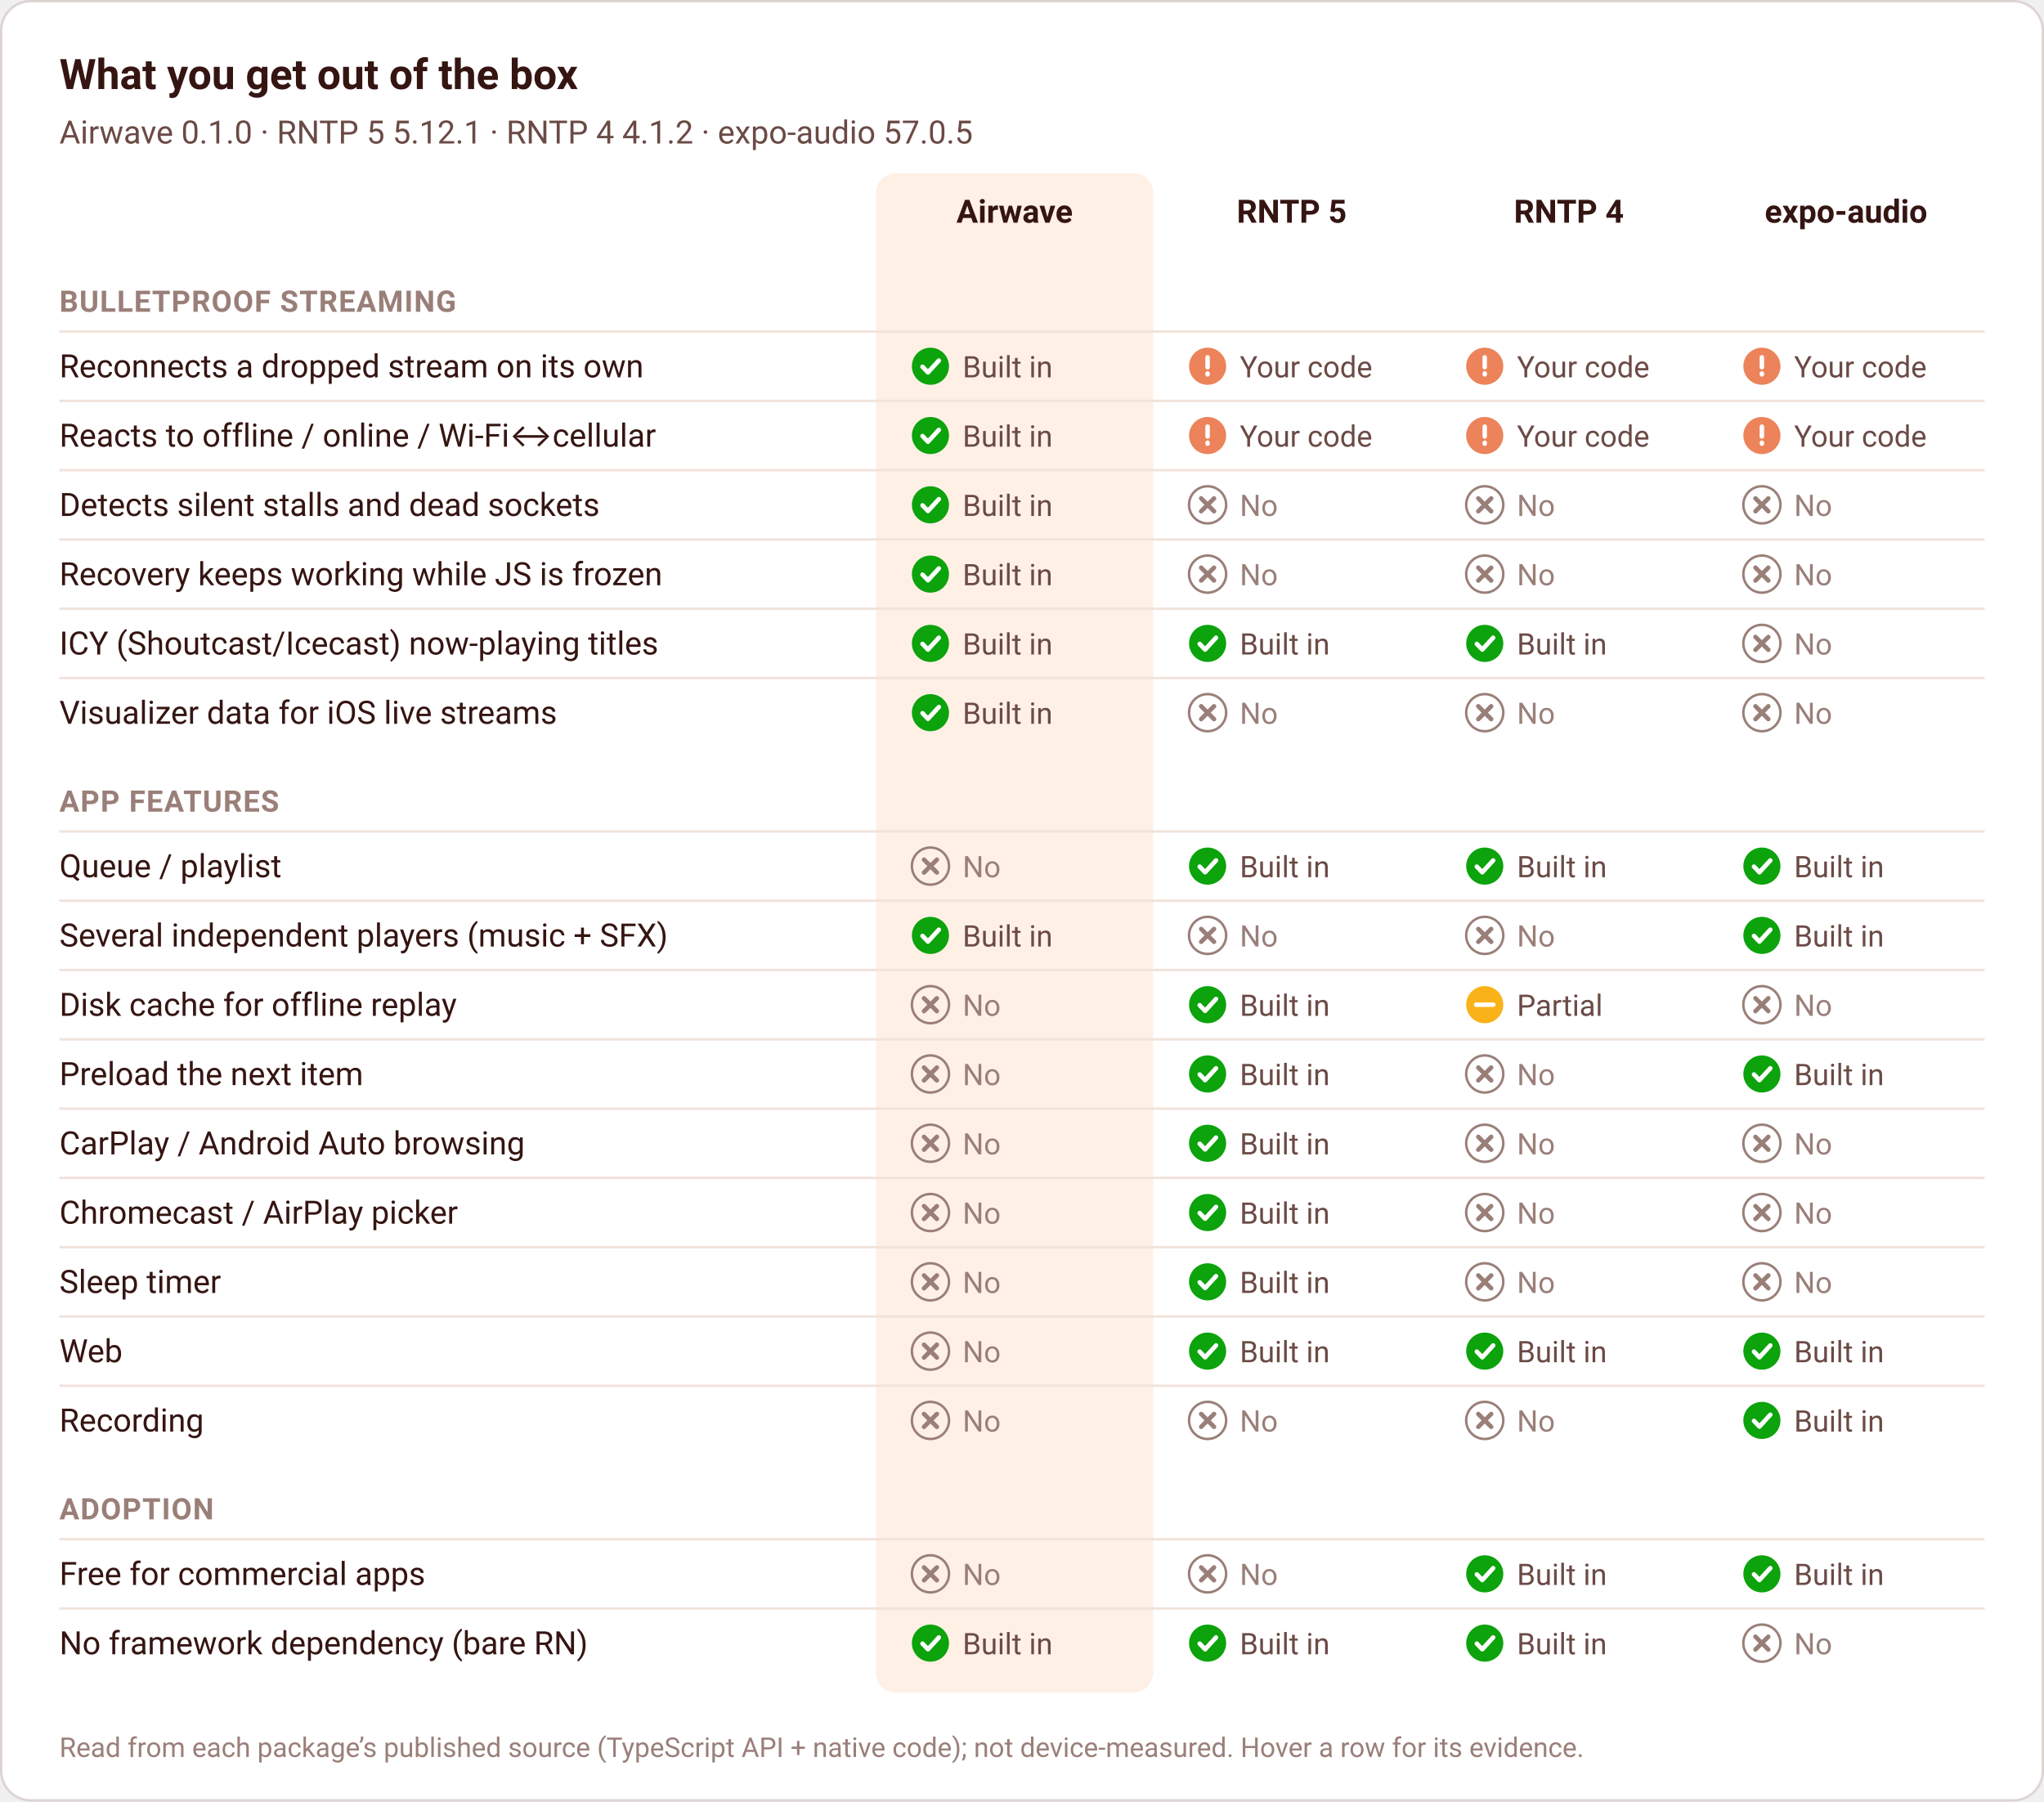
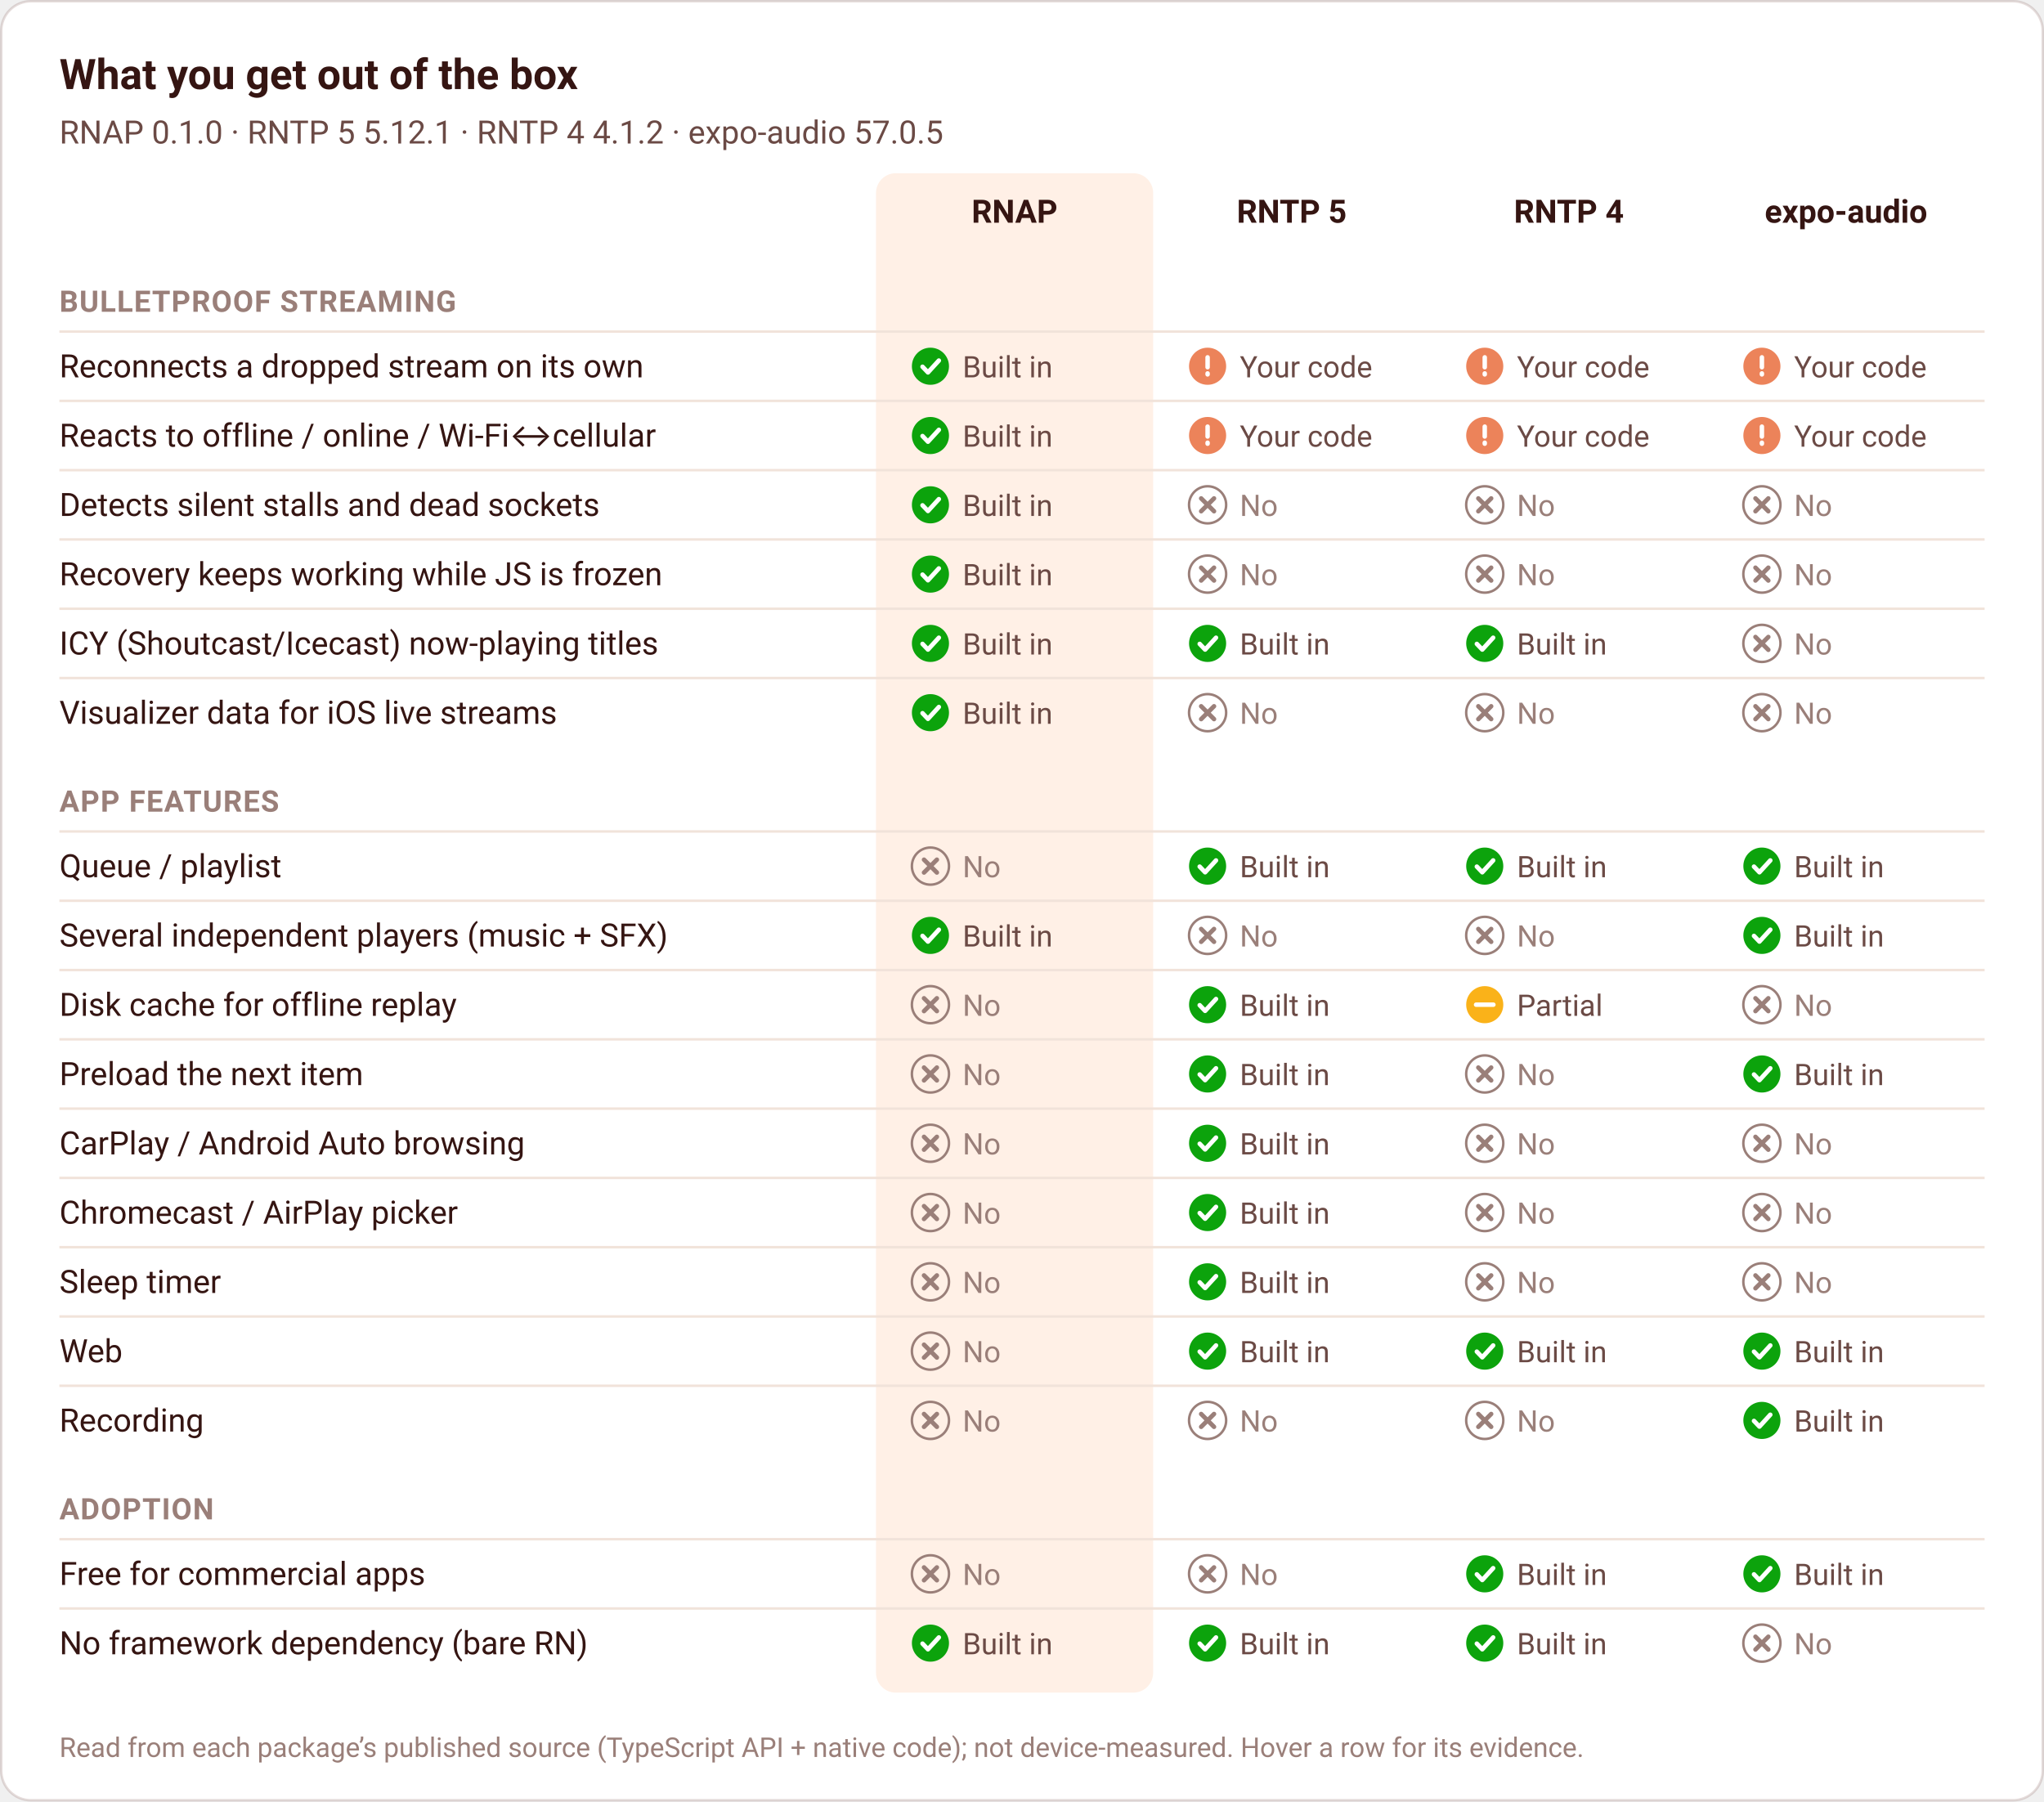
<svg xmlns="http://www.w3.org/2000/svg" width="826" height="728" viewBox="0 0 826 728" font-family="system-ui, -apple-system, &quot;Segoe UI&quot;, Roboto, sans-serif" role="img" aria-labelledby="t d">
  <rect x="0.5" y="0.5" width="825" height="727" rx="12" fill="#ffffff" stroke="rgba(91,34,28,0.16)" />
  <text x="24" y="36" font-size="17" font-weight="600" fill="#351512">What you get out of the box</text>
-   <text x="24" y="58" font-size="13" fill="#6b4a45">Airwave 0.1.0 · RNTP 5 5.12.1 · RNTP 4 4.1.2 · expo-audio 57.0.5</text>
+   <text x="24" y="58" font-size="13" fill="#6b4a45">RNAP 0.1.0 · RNTP 5 5.12.1 · RNTP 4 4.1.2 · expo-audio 57.0.5</text>
  <rect x="354" y="70" width="112" height="614" rx="8" fill="#fff0e6" />
-   <text x="410" y="90" font-size="13" font-weight="600" fill="#351512" text-anchor="middle">Airwave</text>
+   <text x="410" y="90" font-size="13" font-weight="600" fill="#351512" text-anchor="middle">RNAP</text>
  <text x="522" y="90" font-size="13" font-weight="600" fill="#351512" text-anchor="middle">RNTP 5</text>
  <text x="634" y="90" font-size="13" font-weight="600" fill="#351512" text-anchor="middle">RNTP 4</text>
  <text x="746" y="90" font-size="13" font-weight="600" fill="#351512" text-anchor="middle">expo-audio</text>
  <text x="24" y="126" font-size="12" font-weight="600" fill="#9a7f79" letter-spacing="0.4">BULLETPROOF STREAMING</text>
  <line x1="24" y1="134" x2="802" y2="134" stroke="#f1e3da" stroke-width="1" />
  <text x="24" y="152.5" font-size="13" fill="#351512">Reconnects a dropped stream on its own</text>
  <g transform="translate(376,148)">
    <circle r="7.5" fill="#0ca30c" stroke="none" stroke-width="1" />
    <path d="M-3.2,0.2l2.2,2.3l4.4,-4.8" stroke="#ffffff" stroke-width="1.8" stroke-linecap="round" stroke-linejoin="round" fill="none" />
  </g>
  <text x="389" y="152.5" font-size="12" fill="#6b4a45">Built in</text>
  <g transform="translate(488,148)">
    <circle r="7.5" fill="#ec835a" stroke="none" stroke-width="1" />
    <path d="M0,-3.6v4M0,2.9v0.4" stroke="#ffffff" stroke-width="1.8" stroke-linecap="round" stroke-linejoin="round" fill="none" />
  </g>
  <text x="501" y="152.5" font-size="12" fill="#6b4a45">Your code</text>
  <g transform="translate(600,148)">
    <circle r="7.5" fill="#ec835a" stroke="none" stroke-width="1" />
    <path d="M0,-3.6v4M0,2.9v0.4" stroke="#ffffff" stroke-width="1.8" stroke-linecap="round" stroke-linejoin="round" fill="none" />
  </g>
  <text x="613" y="152.5" font-size="12" fill="#6b4a45">Your code</text>
  <g transform="translate(712,148)">
    <circle r="7.5" fill="#ec835a" stroke="none" stroke-width="1" />
    <path d="M0,-3.6v4M0,2.9v0.4" stroke="#ffffff" stroke-width="1.8" stroke-linecap="round" stroke-linejoin="round" fill="none" />
  </g>
  <text x="725" y="152.5" font-size="12" fill="#6b4a45">Your code</text>
  <line x1="24" y1="162" x2="802" y2="162" stroke="#f1e3da" stroke-width="1" />
  <text x="24" y="180.5" font-size="13" fill="#351512">Reacts to offline / online / Wi-Fi↔cellular</text>
  <g transform="translate(376,176)">
    <circle r="7.5" fill="#0ca30c" stroke="none" stroke-width="1" />
    <path d="M-3.2,0.2l2.2,2.3l4.4,-4.8" stroke="#ffffff" stroke-width="1.8" stroke-linecap="round" stroke-linejoin="round" fill="none" />
  </g>
  <text x="389" y="180.5" font-size="12" fill="#6b4a45">Built in</text>
  <g transform="translate(488,176)">
    <circle r="7.5" fill="#ec835a" stroke="none" stroke-width="1" />
    <path d="M0,-3.6v4M0,2.9v0.4" stroke="#ffffff" stroke-width="1.8" stroke-linecap="round" stroke-linejoin="round" fill="none" />
  </g>
  <text x="501" y="180.5" font-size="12" fill="#6b4a45">Your code</text>
  <g transform="translate(600,176)">
    <circle r="7.5" fill="#ec835a" stroke="none" stroke-width="1" />
    <path d="M0,-3.6v4M0,2.9v0.4" stroke="#ffffff" stroke-width="1.8" stroke-linecap="round" stroke-linejoin="round" fill="none" />
  </g>
  <text x="613" y="180.5" font-size="12" fill="#6b4a45">Your code</text>
  <g transform="translate(712,176)">
    <circle r="7.5" fill="#ec835a" stroke="none" stroke-width="1" />
    <path d="M0,-3.6v4M0,2.9v0.4" stroke="#ffffff" stroke-width="1.8" stroke-linecap="round" stroke-linejoin="round" fill="none" />
  </g>
  <text x="725" y="180.5" font-size="12" fill="#6b4a45">Your code</text>
  <line x1="24" y1="190" x2="802" y2="190" stroke="#f1e3da" stroke-width="1" />
  <text x="24" y="208.5" font-size="13" fill="#351512">Detects silent stalls and dead sockets</text>
  <g transform="translate(376,204)">
    <circle r="7.5" fill="#0ca30c" stroke="none" stroke-width="1" />
    <path d="M-3.2,0.2l2.2,2.3l4.4,-4.8" stroke="#ffffff" stroke-width="1.8" stroke-linecap="round" stroke-linejoin="round" fill="none" />
  </g>
  <text x="389" y="208.5" font-size="12" fill="#6b4a45">Built in</text>
  <g transform="translate(488,204)">
    <circle r="7.5" fill="none" stroke="#9a7f79" stroke-width="1" />
    <path d="M-2.6,-2.6l5.2,5.2M2.6,-2.6l-5.2,5.2" stroke="#9a7f79" stroke-width="1.8" stroke-linecap="round" stroke-linejoin="round" fill="none" />
  </g>
  <text x="501" y="208.5" font-size="12" fill="#9a7f79">No</text>
  <g transform="translate(600,204)">
    <circle r="7.5" fill="none" stroke="#9a7f79" stroke-width="1" />
    <path d="M-2.6,-2.6l5.2,5.2M2.6,-2.6l-5.2,5.2" stroke="#9a7f79" stroke-width="1.8" stroke-linecap="round" stroke-linejoin="round" fill="none" />
  </g>
  <text x="613" y="208.5" font-size="12" fill="#9a7f79">No</text>
  <g transform="translate(712,204)">
    <circle r="7.5" fill="none" stroke="#9a7f79" stroke-width="1" />
    <path d="M-2.6,-2.6l5.2,5.2M2.6,-2.6l-5.2,5.2" stroke="#9a7f79" stroke-width="1.8" stroke-linecap="round" stroke-linejoin="round" fill="none" />
  </g>
  <text x="725" y="208.5" font-size="12" fill="#9a7f79">No</text>
  <line x1="24" y1="218" x2="802" y2="218" stroke="#f1e3da" stroke-width="1" />
  <text x="24" y="236.5" font-size="13" fill="#351512">Recovery keeps working while JS is frozen</text>
  <g transform="translate(376,232)">
    <circle r="7.5" fill="#0ca30c" stroke="none" stroke-width="1" />
    <path d="M-3.2,0.2l2.2,2.3l4.4,-4.8" stroke="#ffffff" stroke-width="1.8" stroke-linecap="round" stroke-linejoin="round" fill="none" />
  </g>
  <text x="389" y="236.5" font-size="12" fill="#6b4a45">Built in</text>
  <g transform="translate(488,232)">
    <circle r="7.5" fill="none" stroke="#9a7f79" stroke-width="1" />
    <path d="M-2.6,-2.6l5.2,5.2M2.6,-2.6l-5.2,5.2" stroke="#9a7f79" stroke-width="1.8" stroke-linecap="round" stroke-linejoin="round" fill="none" />
  </g>
  <text x="501" y="236.5" font-size="12" fill="#9a7f79">No</text>
  <g transform="translate(600,232)">
    <circle r="7.5" fill="none" stroke="#9a7f79" stroke-width="1" />
    <path d="M-2.6,-2.6l5.2,5.2M2.6,-2.6l-5.2,5.2" stroke="#9a7f79" stroke-width="1.8" stroke-linecap="round" stroke-linejoin="round" fill="none" />
  </g>
  <text x="613" y="236.5" font-size="12" fill="#9a7f79">No</text>
  <g transform="translate(712,232)">
    <circle r="7.5" fill="none" stroke="#9a7f79" stroke-width="1" />
    <path d="M-2.6,-2.6l5.2,5.2M2.6,-2.6l-5.2,5.2" stroke="#9a7f79" stroke-width="1.8" stroke-linecap="round" stroke-linejoin="round" fill="none" />
  </g>
  <text x="725" y="236.5" font-size="12" fill="#9a7f79">No</text>
  <line x1="24" y1="246" x2="802" y2="246" stroke="#f1e3da" stroke-width="1" />
  <text x="24" y="264.5" font-size="13" fill="#351512">ICY (Shoutcast/Icecast) now-playing titles</text>
  <g transform="translate(376,260)">
    <circle r="7.5" fill="#0ca30c" stroke="none" stroke-width="1" />
    <path d="M-3.2,0.2l2.2,2.3l4.4,-4.8" stroke="#ffffff" stroke-width="1.8" stroke-linecap="round" stroke-linejoin="round" fill="none" />
  </g>
  <text x="389" y="264.5" font-size="12" fill="#6b4a45">Built in</text>
  <g transform="translate(488,260)">
    <circle r="7.5" fill="#0ca30c" stroke="none" stroke-width="1" />
    <path d="M-3.2,0.2l2.2,2.3l4.4,-4.8" stroke="#ffffff" stroke-width="1.8" stroke-linecap="round" stroke-linejoin="round" fill="none" />
  </g>
  <text x="501" y="264.5" font-size="12" fill="#6b4a45">Built in</text>
  <g transform="translate(600,260)">
    <circle r="7.5" fill="#0ca30c" stroke="none" stroke-width="1" />
    <path d="M-3.2,0.2l2.2,2.3l4.4,-4.8" stroke="#ffffff" stroke-width="1.8" stroke-linecap="round" stroke-linejoin="round" fill="none" />
  </g>
  <text x="613" y="264.5" font-size="12" fill="#6b4a45">Built in</text>
  <g transform="translate(712,260)">
    <circle r="7.5" fill="none" stroke="#9a7f79" stroke-width="1" />
    <path d="M-2.6,-2.6l5.2,5.2M2.6,-2.6l-5.2,5.2" stroke="#9a7f79" stroke-width="1.8" stroke-linecap="round" stroke-linejoin="round" fill="none" />
  </g>
  <text x="725" y="264.5" font-size="12" fill="#9a7f79">No</text>
  <line x1="24" y1="274" x2="802" y2="274" stroke="#f1e3da" stroke-width="1" />
  <text x="24" y="292.5" font-size="13" fill="#351512">Visualizer data for iOS live streams</text>
  <g transform="translate(376,288)">
    <circle r="7.5" fill="#0ca30c" stroke="none" stroke-width="1" />
    <path d="M-3.2,0.2l2.2,2.3l4.4,-4.8" stroke="#ffffff" stroke-width="1.8" stroke-linecap="round" stroke-linejoin="round" fill="none" />
  </g>
  <text x="389" y="292.5" font-size="12" fill="#6b4a45">Built in</text>
  <g transform="translate(488,288)">
    <circle r="7.5" fill="none" stroke="#9a7f79" stroke-width="1" />
    <path d="M-2.6,-2.6l5.2,5.2M2.6,-2.6l-5.2,5.2" stroke="#9a7f79" stroke-width="1.8" stroke-linecap="round" stroke-linejoin="round" fill="none" />
  </g>
  <text x="501" y="292.5" font-size="12" fill="#9a7f79">No</text>
  <g transform="translate(600,288)">
    <circle r="7.5" fill="none" stroke="#9a7f79" stroke-width="1" />
    <path d="M-2.6,-2.6l5.2,5.2M2.6,-2.6l-5.2,5.2" stroke="#9a7f79" stroke-width="1.8" stroke-linecap="round" stroke-linejoin="round" fill="none" />
  </g>
  <text x="613" y="292.5" font-size="12" fill="#9a7f79">No</text>
  <g transform="translate(712,288)">
    <circle r="7.5" fill="none" stroke="#9a7f79" stroke-width="1" />
    <path d="M-2.6,-2.6l5.2,5.2M2.6,-2.6l-5.2,5.2" stroke="#9a7f79" stroke-width="1.8" stroke-linecap="round" stroke-linejoin="round" fill="none" />
  </g>
  <text x="725" y="292.5" font-size="12" fill="#9a7f79">No</text>
  <text x="24" y="328" font-size="12" font-weight="600" fill="#9a7f79" letter-spacing="0.4">APP FEATURES</text>
  <line x1="24" y1="336" x2="802" y2="336" stroke="#f1e3da" stroke-width="1" />
  <text x="24" y="354.5" font-size="13" fill="#351512">Queue / playlist</text>
  <g transform="translate(376,350)">
    <circle r="7.5" fill="none" stroke="#9a7f79" stroke-width="1" />
    <path d="M-2.6,-2.6l5.2,5.2M2.6,-2.6l-5.2,5.2" stroke="#9a7f79" stroke-width="1.8" stroke-linecap="round" stroke-linejoin="round" fill="none" />
  </g>
  <text x="389" y="354.5" font-size="12" fill="#9a7f79">No</text>
  <g transform="translate(488,350)">
    <circle r="7.5" fill="#0ca30c" stroke="none" stroke-width="1" />
    <path d="M-3.2,0.2l2.2,2.3l4.4,-4.8" stroke="#ffffff" stroke-width="1.8" stroke-linecap="round" stroke-linejoin="round" fill="none" />
  </g>
  <text x="501" y="354.5" font-size="12" fill="#6b4a45">Built in</text>
  <g transform="translate(600,350)">
    <circle r="7.5" fill="#0ca30c" stroke="none" stroke-width="1" />
    <path d="M-3.2,0.2l2.2,2.3l4.4,-4.8" stroke="#ffffff" stroke-width="1.8" stroke-linecap="round" stroke-linejoin="round" fill="none" />
  </g>
  <text x="613" y="354.5" font-size="12" fill="#6b4a45">Built in</text>
  <g transform="translate(712,350)">
    <circle r="7.5" fill="#0ca30c" stroke="none" stroke-width="1" />
    <path d="M-3.2,0.2l2.2,2.3l4.4,-4.8" stroke="#ffffff" stroke-width="1.8" stroke-linecap="round" stroke-linejoin="round" fill="none" />
  </g>
  <text x="725" y="354.5" font-size="12" fill="#6b4a45">Built in</text>
  <line x1="24" y1="364" x2="802" y2="364" stroke="#f1e3da" stroke-width="1" />
  <text x="24" y="382.5" font-size="13" fill="#351512">Several independent players (music + SFX)</text>
  <g transform="translate(376,378)">
    <circle r="7.5" fill="#0ca30c" stroke="none" stroke-width="1" />
    <path d="M-3.2,0.2l2.2,2.3l4.4,-4.8" stroke="#ffffff" stroke-width="1.8" stroke-linecap="round" stroke-linejoin="round" fill="none" />
  </g>
  <text x="389" y="382.5" font-size="12" fill="#6b4a45">Built in</text>
  <g transform="translate(488,378)">
    <circle r="7.5" fill="none" stroke="#9a7f79" stroke-width="1" />
    <path d="M-2.6,-2.6l5.2,5.2M2.6,-2.6l-5.2,5.2" stroke="#9a7f79" stroke-width="1.8" stroke-linecap="round" stroke-linejoin="round" fill="none" />
  </g>
  <text x="501" y="382.5" font-size="12" fill="#9a7f79">No</text>
  <g transform="translate(600,378)">
    <circle r="7.5" fill="none" stroke="#9a7f79" stroke-width="1" />
    <path d="M-2.6,-2.6l5.2,5.2M2.6,-2.6l-5.2,5.2" stroke="#9a7f79" stroke-width="1.8" stroke-linecap="round" stroke-linejoin="round" fill="none" />
  </g>
  <text x="613" y="382.5" font-size="12" fill="#9a7f79">No</text>
  <g transform="translate(712,378)">
    <circle r="7.5" fill="#0ca30c" stroke="none" stroke-width="1" />
    <path d="M-3.2,0.2l2.2,2.3l4.4,-4.8" stroke="#ffffff" stroke-width="1.8" stroke-linecap="round" stroke-linejoin="round" fill="none" />
  </g>
  <text x="725" y="382.5" font-size="12" fill="#6b4a45">Built in</text>
  <line x1="24" y1="392" x2="802" y2="392" stroke="#f1e3da" stroke-width="1" />
  <text x="24" y="410.5" font-size="13" fill="#351512">Disk cache for offline replay</text>
  <g transform="translate(376,406)">
    <circle r="7.5" fill="none" stroke="#9a7f79" stroke-width="1" />
    <path d="M-2.6,-2.6l5.2,5.2M2.6,-2.6l-5.2,5.2" stroke="#9a7f79" stroke-width="1.8" stroke-linecap="round" stroke-linejoin="round" fill="none" />
  </g>
  <text x="389" y="410.5" font-size="12" fill="#9a7f79">No</text>
  <g transform="translate(488,406)">
    <circle r="7.5" fill="#0ca30c" stroke="none" stroke-width="1" />
    <path d="M-3.2,0.2l2.2,2.3l4.4,-4.8" stroke="#ffffff" stroke-width="1.8" stroke-linecap="round" stroke-linejoin="round" fill="none" />
  </g>
  <text x="501" y="410.5" font-size="12" fill="#6b4a45">Built in</text>
  <g transform="translate(600,406)">
    <circle r="7.5" fill="#fab219" stroke="none" stroke-width="1" />
    <path d="M-3.5,0h7" stroke="#ffffff" stroke-width="1.8" stroke-linecap="round" stroke-linejoin="round" fill="none" />
  </g>
  <text x="613" y="410.5" font-size="12" fill="#6b4a45">Partial</text>
  <g transform="translate(712,406)">
    <circle r="7.5" fill="none" stroke="#9a7f79" stroke-width="1" />
    <path d="M-2.6,-2.6l5.2,5.2M2.6,-2.6l-5.2,5.2" stroke="#9a7f79" stroke-width="1.8" stroke-linecap="round" stroke-linejoin="round" fill="none" />
  </g>
  <text x="725" y="410.5" font-size="12" fill="#9a7f79">No</text>
  <line x1="24" y1="420" x2="802" y2="420" stroke="#f1e3da" stroke-width="1" />
  <text x="24" y="438.5" font-size="13" fill="#351512">Preload the next item</text>
  <g transform="translate(376,434)">
    <circle r="7.5" fill="none" stroke="#9a7f79" stroke-width="1" />
    <path d="M-2.6,-2.6l5.2,5.2M2.6,-2.6l-5.2,5.2" stroke="#9a7f79" stroke-width="1.8" stroke-linecap="round" stroke-linejoin="round" fill="none" />
  </g>
  <text x="389" y="438.5" font-size="12" fill="#9a7f79">No</text>
  <g transform="translate(488,434)">
    <circle r="7.5" fill="#0ca30c" stroke="none" stroke-width="1" />
    <path d="M-3.2,0.2l2.2,2.3l4.4,-4.8" stroke="#ffffff" stroke-width="1.8" stroke-linecap="round" stroke-linejoin="round" fill="none" />
  </g>
  <text x="501" y="438.5" font-size="12" fill="#6b4a45">Built in</text>
  <g transform="translate(600,434)">
    <circle r="7.5" fill="none" stroke="#9a7f79" stroke-width="1" />
    <path d="M-2.6,-2.6l5.2,5.2M2.6,-2.6l-5.2,5.2" stroke="#9a7f79" stroke-width="1.8" stroke-linecap="round" stroke-linejoin="round" fill="none" />
  </g>
  <text x="613" y="438.5" font-size="12" fill="#9a7f79">No</text>
  <g transform="translate(712,434)">
    <circle r="7.5" fill="#0ca30c" stroke="none" stroke-width="1" />
    <path d="M-3.2,0.2l2.2,2.3l4.4,-4.8" stroke="#ffffff" stroke-width="1.8" stroke-linecap="round" stroke-linejoin="round" fill="none" />
  </g>
  <text x="725" y="438.5" font-size="12" fill="#6b4a45">Built in</text>
  <line x1="24" y1="448" x2="802" y2="448" stroke="#f1e3da" stroke-width="1" />
  <text x="24" y="466.5" font-size="13" fill="#351512">CarPlay / Android Auto browsing</text>
  <g transform="translate(376,462)">
    <circle r="7.5" fill="none" stroke="#9a7f79" stroke-width="1" />
    <path d="M-2.6,-2.6l5.2,5.2M2.6,-2.6l-5.2,5.2" stroke="#9a7f79" stroke-width="1.8" stroke-linecap="round" stroke-linejoin="round" fill="none" />
  </g>
  <text x="389" y="466.5" font-size="12" fill="#9a7f79">No</text>
  <g transform="translate(488,462)">
    <circle r="7.5" fill="#0ca30c" stroke="none" stroke-width="1" />
    <path d="M-3.2,0.2l2.2,2.3l4.4,-4.8" stroke="#ffffff" stroke-width="1.8" stroke-linecap="round" stroke-linejoin="round" fill="none" />
  </g>
  <text x="501" y="466.5" font-size="12" fill="#6b4a45">Built in</text>
  <g transform="translate(600,462)">
    <circle r="7.5" fill="none" stroke="#9a7f79" stroke-width="1" />
    <path d="M-2.6,-2.6l5.2,5.2M2.6,-2.6l-5.2,5.2" stroke="#9a7f79" stroke-width="1.8" stroke-linecap="round" stroke-linejoin="round" fill="none" />
  </g>
  <text x="613" y="466.5" font-size="12" fill="#9a7f79">No</text>
  <g transform="translate(712,462)">
    <circle r="7.5" fill="none" stroke="#9a7f79" stroke-width="1" />
    <path d="M-2.6,-2.6l5.2,5.2M2.6,-2.6l-5.2,5.2" stroke="#9a7f79" stroke-width="1.8" stroke-linecap="round" stroke-linejoin="round" fill="none" />
  </g>
  <text x="725" y="466.5" font-size="12" fill="#9a7f79">No</text>
  <line x1="24" y1="476" x2="802" y2="476" stroke="#f1e3da" stroke-width="1" />
  <text x="24" y="494.5" font-size="13" fill="#351512">Chromecast / AirPlay picker</text>
  <g transform="translate(376,490)">
    <circle r="7.5" fill="none" stroke="#9a7f79" stroke-width="1" />
    <path d="M-2.6,-2.6l5.2,5.2M2.6,-2.6l-5.2,5.2" stroke="#9a7f79" stroke-width="1.8" stroke-linecap="round" stroke-linejoin="round" fill="none" />
  </g>
  <text x="389" y="494.5" font-size="12" fill="#9a7f79">No</text>
  <g transform="translate(488,490)">
    <circle r="7.5" fill="#0ca30c" stroke="none" stroke-width="1" />
    <path d="M-3.2,0.2l2.2,2.3l4.4,-4.8" stroke="#ffffff" stroke-width="1.8" stroke-linecap="round" stroke-linejoin="round" fill="none" />
  </g>
  <text x="501" y="494.5" font-size="12" fill="#6b4a45">Built in</text>
  <g transform="translate(600,490)">
    <circle r="7.5" fill="none" stroke="#9a7f79" stroke-width="1" />
    <path d="M-2.6,-2.6l5.2,5.2M2.6,-2.6l-5.2,5.2" stroke="#9a7f79" stroke-width="1.8" stroke-linecap="round" stroke-linejoin="round" fill="none" />
  </g>
  <text x="613" y="494.5" font-size="12" fill="#9a7f79">No</text>
  <g transform="translate(712,490)">
    <circle r="7.5" fill="none" stroke="#9a7f79" stroke-width="1" />
    <path d="M-2.6,-2.6l5.2,5.2M2.6,-2.6l-5.2,5.2" stroke="#9a7f79" stroke-width="1.8" stroke-linecap="round" stroke-linejoin="round" fill="none" />
  </g>
  <text x="725" y="494.5" font-size="12" fill="#9a7f79">No</text>
  <line x1="24" y1="504" x2="802" y2="504" stroke="#f1e3da" stroke-width="1" />
  <text x="24" y="522.5" font-size="13" fill="#351512">Sleep timer</text>
  <g transform="translate(376,518)">
    <circle r="7.5" fill="none" stroke="#9a7f79" stroke-width="1" />
    <path d="M-2.6,-2.6l5.2,5.2M2.6,-2.6l-5.2,5.2" stroke="#9a7f79" stroke-width="1.8" stroke-linecap="round" stroke-linejoin="round" fill="none" />
  </g>
  <text x="389" y="522.5" font-size="12" fill="#9a7f79">No</text>
  <g transform="translate(488,518)">
    <circle r="7.5" fill="#0ca30c" stroke="none" stroke-width="1" />
    <path d="M-3.2,0.2l2.2,2.3l4.4,-4.8" stroke="#ffffff" stroke-width="1.8" stroke-linecap="round" stroke-linejoin="round" fill="none" />
  </g>
  <text x="501" y="522.5" font-size="12" fill="#6b4a45">Built in</text>
  <g transform="translate(600,518)">
    <circle r="7.5" fill="none" stroke="#9a7f79" stroke-width="1" />
    <path d="M-2.6,-2.6l5.2,5.2M2.6,-2.6l-5.2,5.2" stroke="#9a7f79" stroke-width="1.8" stroke-linecap="round" stroke-linejoin="round" fill="none" />
  </g>
  <text x="613" y="522.5" font-size="12" fill="#9a7f79">No</text>
  <g transform="translate(712,518)">
    <circle r="7.5" fill="none" stroke="#9a7f79" stroke-width="1" />
    <path d="M-2.6,-2.6l5.2,5.2M2.6,-2.6l-5.2,5.2" stroke="#9a7f79" stroke-width="1.8" stroke-linecap="round" stroke-linejoin="round" fill="none" />
  </g>
  <text x="725" y="522.5" font-size="12" fill="#9a7f79">No</text>
  <line x1="24" y1="532" x2="802" y2="532" stroke="#f1e3da" stroke-width="1" />
  <text x="24" y="550.5" font-size="13" fill="#351512">Web</text>
  <g transform="translate(376,546)">
    <circle r="7.5" fill="none" stroke="#9a7f79" stroke-width="1" />
    <path d="M-2.6,-2.6l5.2,5.2M2.6,-2.6l-5.2,5.2" stroke="#9a7f79" stroke-width="1.8" stroke-linecap="round" stroke-linejoin="round" fill="none" />
  </g>
  <text x="389" y="550.5" font-size="12" fill="#9a7f79">No</text>
  <g transform="translate(488,546)">
    <circle r="7.5" fill="#0ca30c" stroke="none" stroke-width="1" />
    <path d="M-3.2,0.2l2.2,2.3l4.4,-4.8" stroke="#ffffff" stroke-width="1.8" stroke-linecap="round" stroke-linejoin="round" fill="none" />
  </g>
  <text x="501" y="550.5" font-size="12" fill="#6b4a45">Built in</text>
  <g transform="translate(600,546)">
    <circle r="7.5" fill="#0ca30c" stroke="none" stroke-width="1" />
    <path d="M-3.2,0.2l2.2,2.3l4.4,-4.8" stroke="#ffffff" stroke-width="1.8" stroke-linecap="round" stroke-linejoin="round" fill="none" />
  </g>
  <text x="613" y="550.5" font-size="12" fill="#6b4a45">Built in</text>
  <g transform="translate(712,546)">
    <circle r="7.5" fill="#0ca30c" stroke="none" stroke-width="1" />
    <path d="M-3.2,0.2l2.2,2.3l4.4,-4.8" stroke="#ffffff" stroke-width="1.8" stroke-linecap="round" stroke-linejoin="round" fill="none" />
  </g>
  <text x="725" y="550.5" font-size="12" fill="#6b4a45">Built in</text>
  <line x1="24" y1="560" x2="802" y2="560" stroke="#f1e3da" stroke-width="1" />
  <text x="24" y="578.5" font-size="13" fill="#351512">Recording</text>
  <g transform="translate(376,574)">
    <circle r="7.5" fill="none" stroke="#9a7f79" stroke-width="1" />
    <path d="M-2.6,-2.6l5.2,5.2M2.6,-2.6l-5.2,5.2" stroke="#9a7f79" stroke-width="1.8" stroke-linecap="round" stroke-linejoin="round" fill="none" />
  </g>
  <text x="389" y="578.5" font-size="12" fill="#9a7f79">No</text>
  <g transform="translate(488,574)">
    <circle r="7.5" fill="none" stroke="#9a7f79" stroke-width="1" />
    <path d="M-2.6,-2.6l5.2,5.2M2.6,-2.6l-5.2,5.2" stroke="#9a7f79" stroke-width="1.8" stroke-linecap="round" stroke-linejoin="round" fill="none" />
  </g>
  <text x="501" y="578.5" font-size="12" fill="#9a7f79">No</text>
  <g transform="translate(600,574)">
    <circle r="7.5" fill="none" stroke="#9a7f79" stroke-width="1" />
    <path d="M-2.6,-2.6l5.2,5.2M2.6,-2.6l-5.2,5.2" stroke="#9a7f79" stroke-width="1.8" stroke-linecap="round" stroke-linejoin="round" fill="none" />
  </g>
  <text x="613" y="578.5" font-size="12" fill="#9a7f79">No</text>
  <g transform="translate(712,574)">
    <circle r="7.5" fill="#0ca30c" stroke="none" stroke-width="1" />
    <path d="M-3.2,0.2l2.2,2.3l4.4,-4.8" stroke="#ffffff" stroke-width="1.8" stroke-linecap="round" stroke-linejoin="round" fill="none" />
  </g>
  <text x="725" y="578.5" font-size="12" fill="#6b4a45">Built in</text>
  <text x="24" y="614" font-size="12" font-weight="600" fill="#9a7f79" letter-spacing="0.4">ADOPTION</text>
  <line x1="24" y1="622" x2="802" y2="622" stroke="#f1e3da" stroke-width="1" />
  <text x="24" y="640.5" font-size="13" fill="#351512">Free for commercial apps</text>
  <g transform="translate(376,636)">
    <circle r="7.5" fill="none" stroke="#9a7f79" stroke-width="1" />
    <path d="M-2.6,-2.6l5.2,5.2M2.6,-2.6l-5.2,5.2" stroke="#9a7f79" stroke-width="1.8" stroke-linecap="round" stroke-linejoin="round" fill="none" />
  </g>
  <text x="389" y="640.5" font-size="12" fill="#9a7f79">No</text>
  <g transform="translate(488,636)">
    <circle r="7.5" fill="none" stroke="#9a7f79" stroke-width="1" />
    <path d="M-2.6,-2.6l5.2,5.2M2.6,-2.6l-5.2,5.2" stroke="#9a7f79" stroke-width="1.8" stroke-linecap="round" stroke-linejoin="round" fill="none" />
  </g>
  <text x="501" y="640.5" font-size="12" fill="#9a7f79">No</text>
  <g transform="translate(600,636)">
    <circle r="7.5" fill="#0ca30c" stroke="none" stroke-width="1" />
    <path d="M-3.2,0.2l2.2,2.3l4.4,-4.8" stroke="#ffffff" stroke-width="1.8" stroke-linecap="round" stroke-linejoin="round" fill="none" />
  </g>
  <text x="613" y="640.5" font-size="12" fill="#6b4a45">Built in</text>
  <g transform="translate(712,636)">
    <circle r="7.5" fill="#0ca30c" stroke="none" stroke-width="1" />
    <path d="M-3.2,0.2l2.2,2.3l4.4,-4.8" stroke="#ffffff" stroke-width="1.8" stroke-linecap="round" stroke-linejoin="round" fill="none" />
  </g>
  <text x="725" y="640.5" font-size="12" fill="#6b4a45">Built in</text>
  <line x1="24" y1="650" x2="802" y2="650" stroke="#f1e3da" stroke-width="1" />
  <text x="24" y="668.5" font-size="13" fill="#351512">No framework dependency (bare RN)</text>
  <g transform="translate(376,664)">
    <circle r="7.5" fill="#0ca30c" stroke="none" stroke-width="1" />
    <path d="M-3.2,0.2l2.2,2.3l4.4,-4.8" stroke="#ffffff" stroke-width="1.8" stroke-linecap="round" stroke-linejoin="round" fill="none" />
  </g>
  <text x="389" y="668.5" font-size="12" fill="#6b4a45">Built in</text>
  <g transform="translate(488,664)">
    <circle r="7.5" fill="#0ca30c" stroke="none" stroke-width="1" />
    <path d="M-3.2,0.2l2.2,2.3l4.4,-4.8" stroke="#ffffff" stroke-width="1.8" stroke-linecap="round" stroke-linejoin="round" fill="none" />
  </g>
  <text x="501" y="668.5" font-size="12" fill="#6b4a45">Built in</text>
  <g transform="translate(600,664)">
    <circle r="7.5" fill="#0ca30c" stroke="none" stroke-width="1" />
    <path d="M-3.2,0.2l2.2,2.3l4.4,-4.8" stroke="#ffffff" stroke-width="1.8" stroke-linecap="round" stroke-linejoin="round" fill="none" />
  </g>
  <text x="613" y="668.5" font-size="12" fill="#6b4a45">Built in</text>
  <g transform="translate(712,664)">
    <circle r="7.5" fill="none" stroke="#9a7f79" stroke-width="1" />
    <path d="M-2.6,-2.6l5.2,5.2M2.6,-2.6l-5.2,5.2" stroke="#9a7f79" stroke-width="1.8" stroke-linecap="round" stroke-linejoin="round" fill="none" />
  </g>
  <text x="725" y="668.5" font-size="12" fill="#9a7f79">No</text>
  <text x="24" y="710" font-size="11" fill="#9a7f79">Read from each package’s published source (TypeScript API + native code); not device-measured. Hover a row for its evidence.</text>
</svg>
